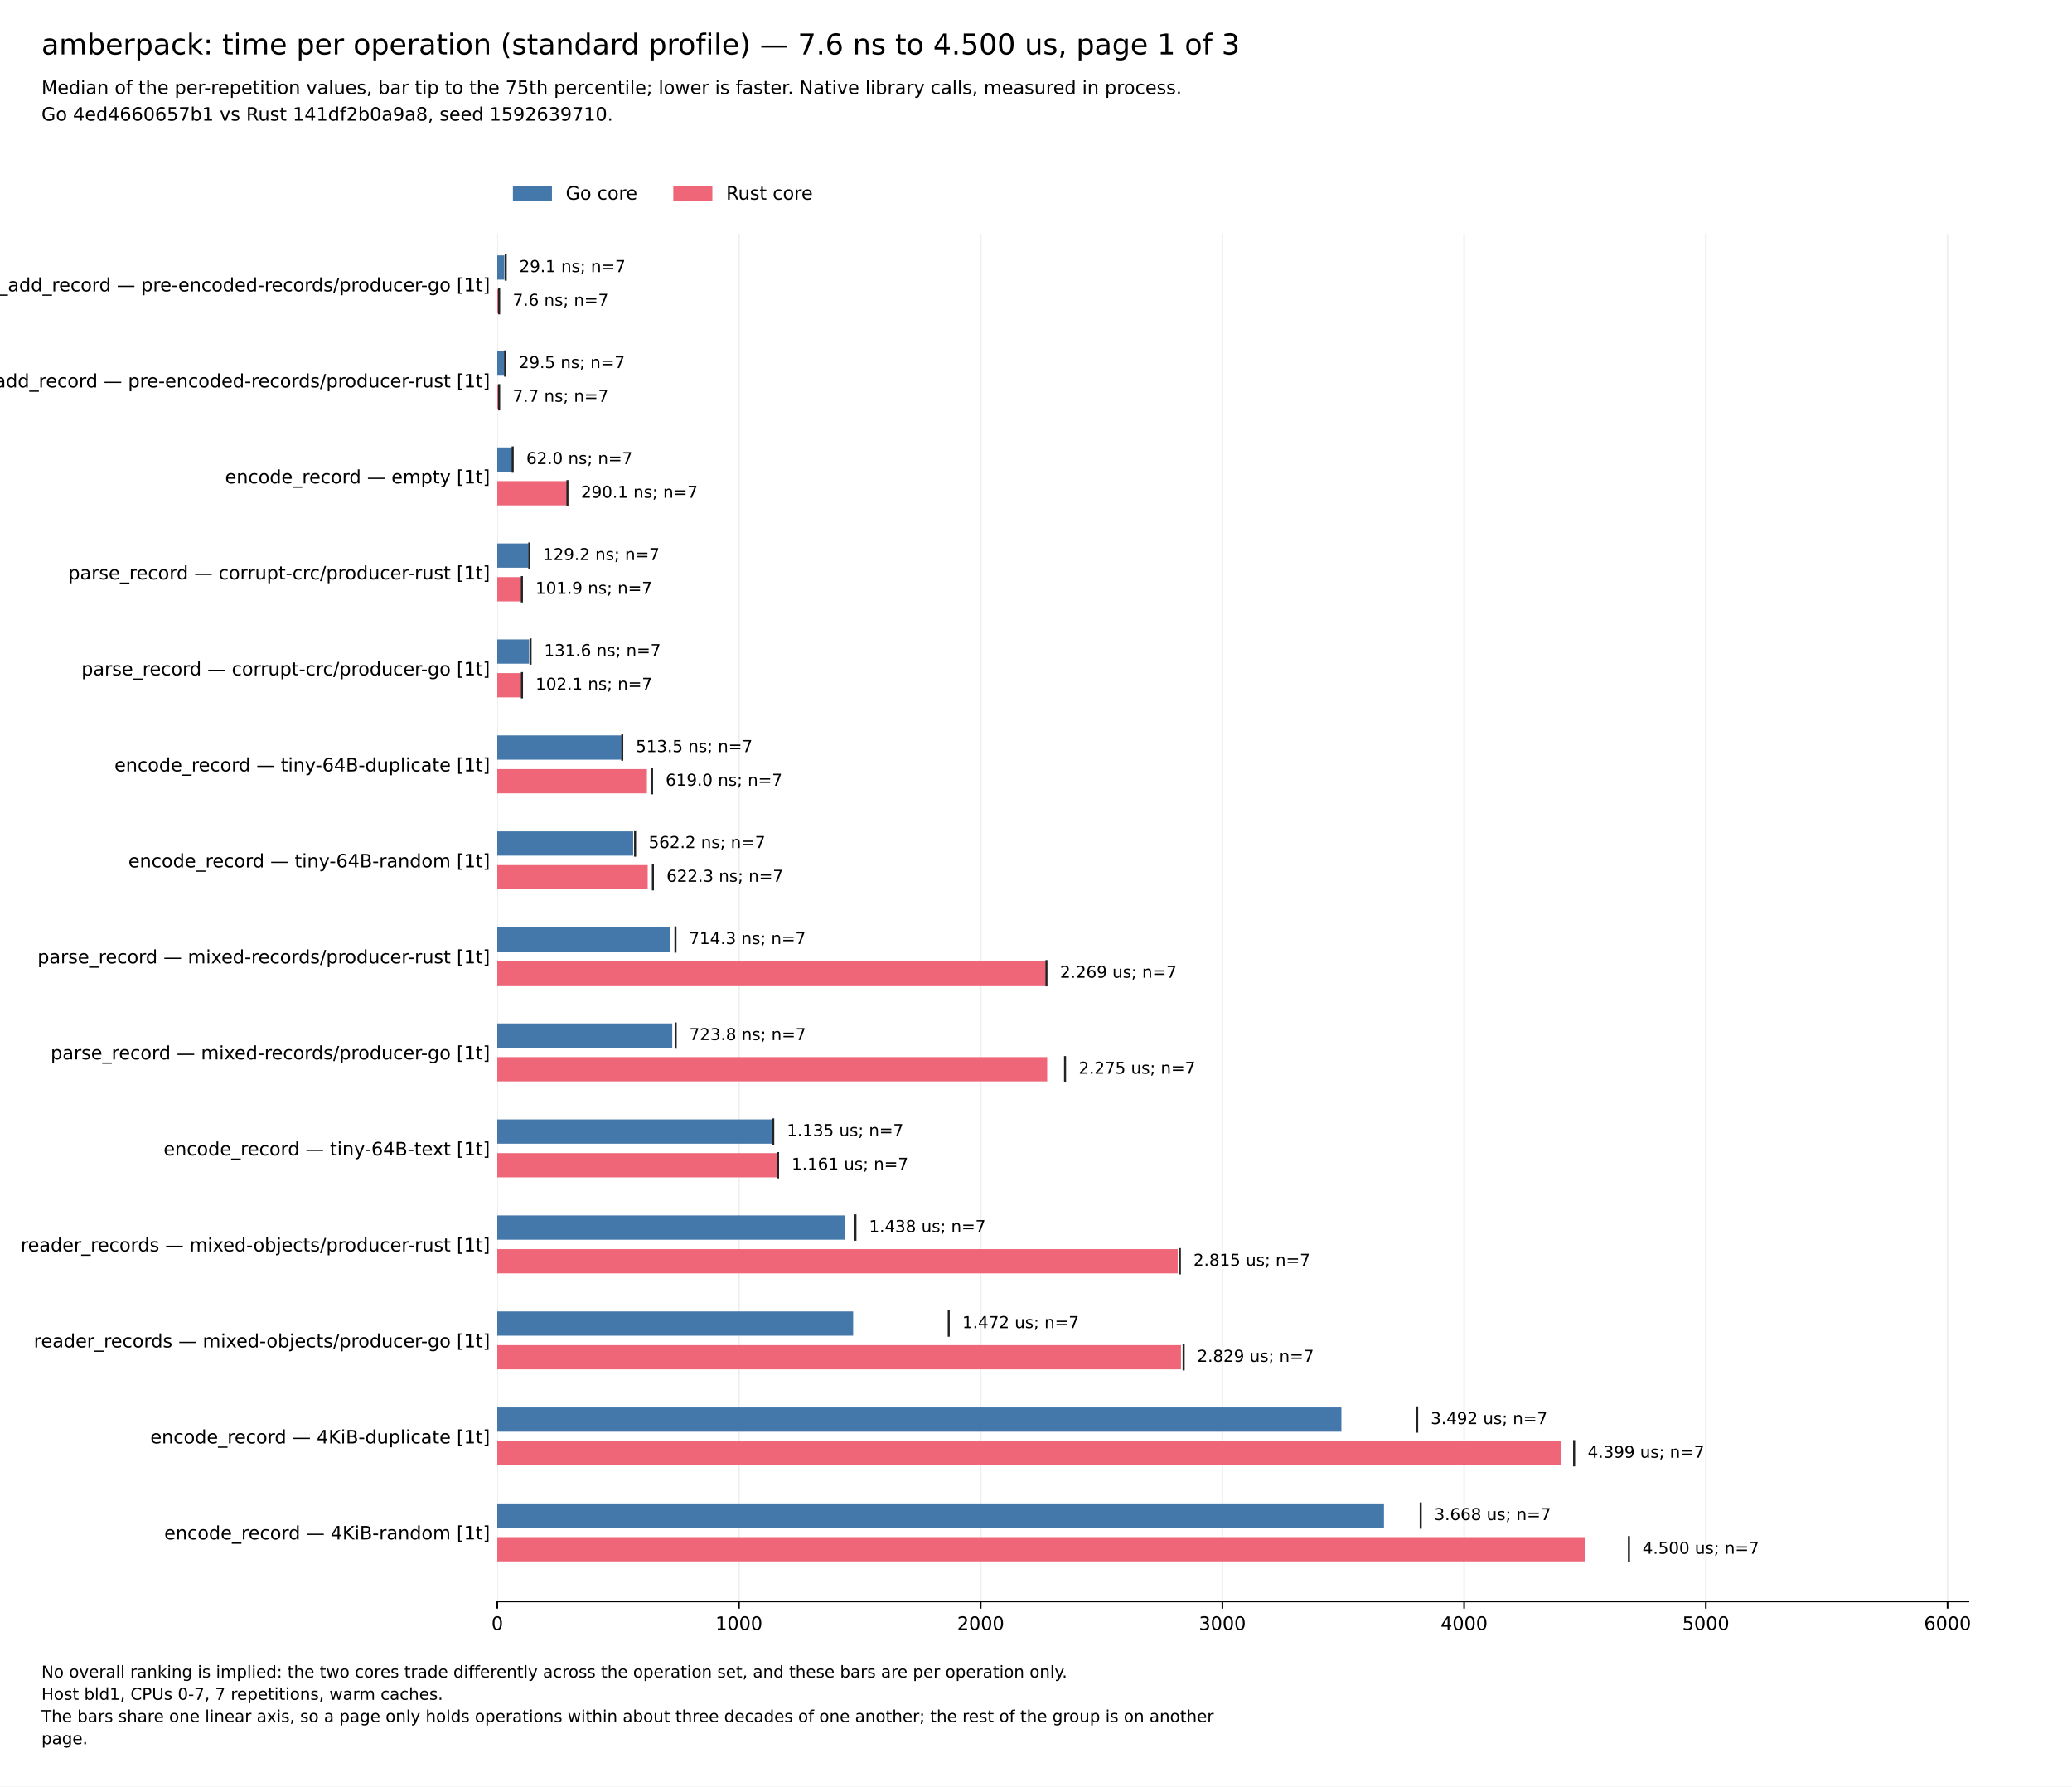
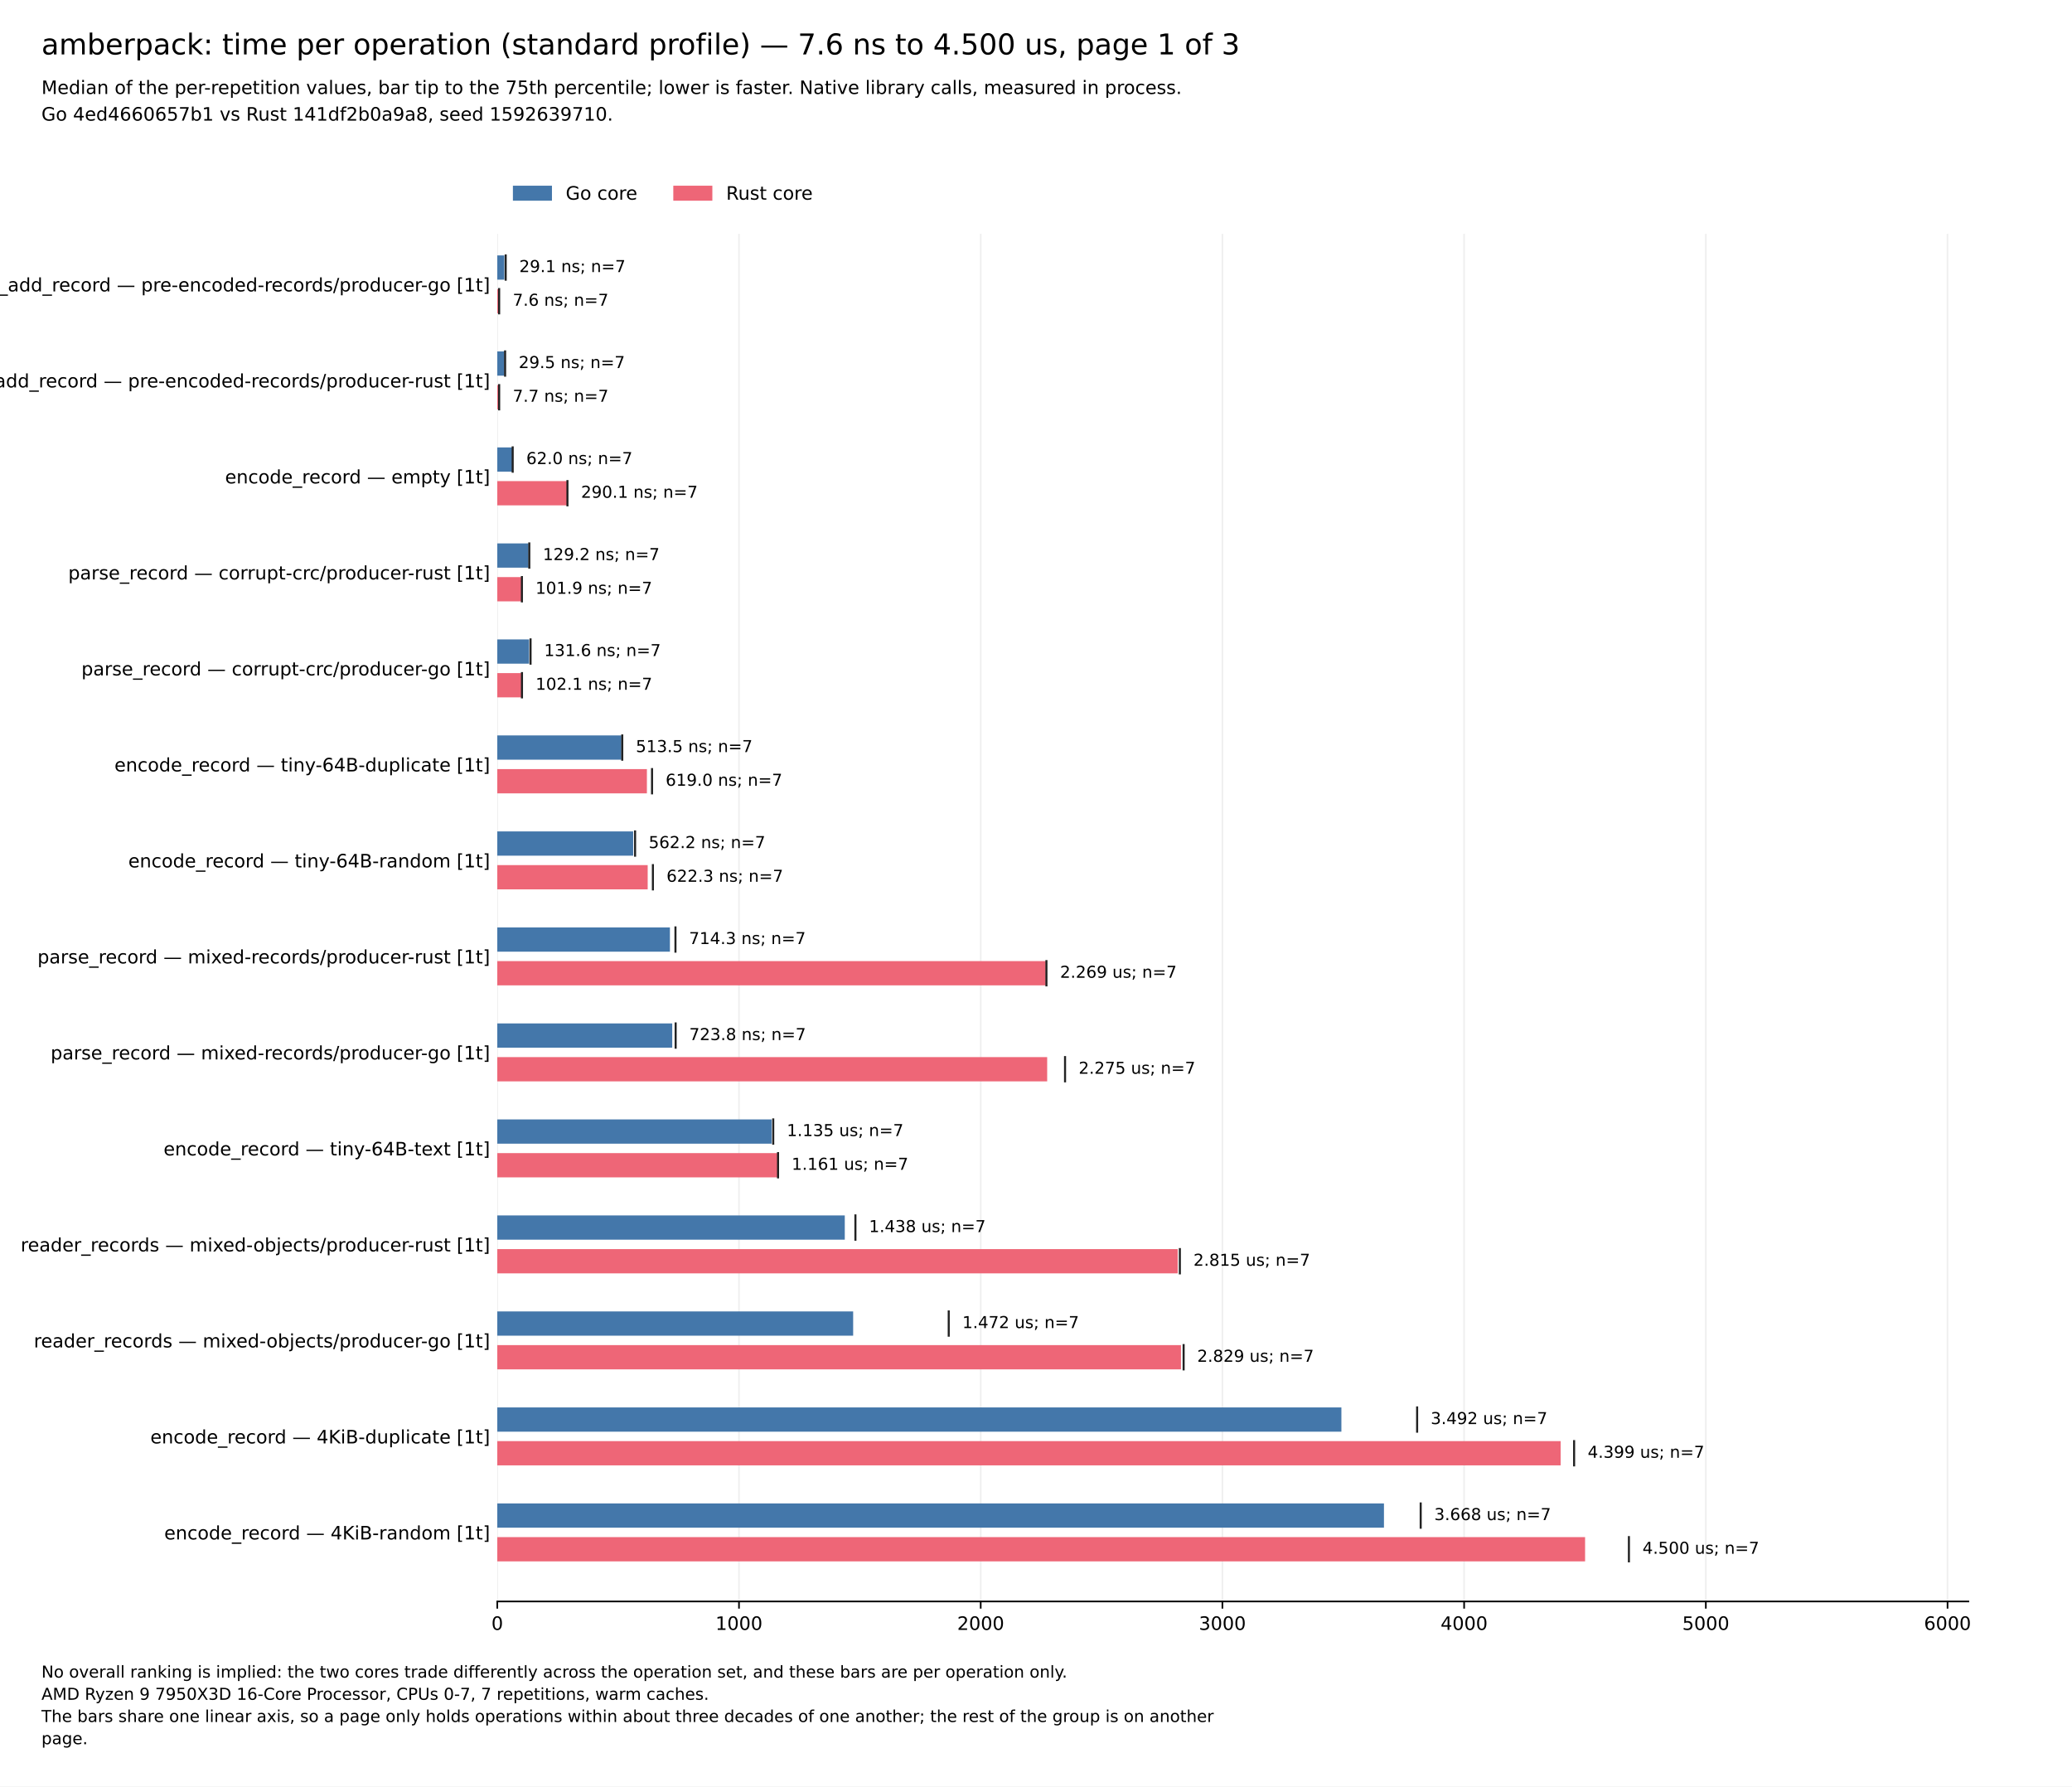
<svg xmlns="http://www.w3.org/2000/svg" xmlns:xlink="http://www.w3.org/1999/xlink" width="1008pt" height="869.04pt" viewBox="0 0 1008 869.04" version="1.1">
  <defs>
    <style type="text/css">*{stroke-linejoin: round; stroke-linecap: butt}</style>
  </defs>
  <g id="figure_1">
    <g id="patch_1">
      <path d="M 0 869.04  L 1008 869.04  L 1008 0  L 0 0  z " style="fill: #ffffff" />
    </g>
    <g id="axes_1">
      <g id="patch_2">
        <path d="M 241.92 779.04  L 957.6 779.04  L 957.6 113.76  L 241.92 113.76  z " style="fill: #ffffff" />
      </g>
      <g id="matplotlib.axis_1">
        <g id="xtick_1">
          <g id="line2d_1">
            <path d="M 241.92 779.04  L 241.92 113.76  " clip-path="url(#pf8106ce8c7)" style="fill: none; stroke: #b0b0b0; stroke-opacity: 0.2; stroke-width: 0.8; stroke-linecap: square" />
          </g>
          <g id="line2d_2">
            <defs>
              <path id="m54265422a9" d="M 0 0  L 0 3.5  " style="stroke: #000000; stroke-width: 0.8" />
            </defs>
            <g>
              <use xlink:href="#m54265422a9" x="241.92" y="779.04" style="stroke: #000000; stroke-width: 0.8" />
            </g>
          </g>
          <g id="text_1">
            <text style="font-size: 9px; font-family: 'DejaVu Sans', 'Bitstream Vera Sans', 'Computer Modern Sans Serif', 'Lucida Grande', 'Verdana', 'Geneva', 'Lucid', 'Arial', 'Helvetica', 'Avant Garde', sans-serif; text-anchor: middle" x="241.92" y="792.879" transform="rotate(-0 241.92 792.8786)">0</text>
          </g>
        </g>
        <g id="xtick_2">
          <g id="line2d_3">
            <path d="M 359.509 779.04  L 359.509 113.76  " clip-path="url(#pf8106ce8c7)" style="fill: none; stroke: #b0b0b0; stroke-opacity: 0.2; stroke-width: 0.8; stroke-linecap: square" />
          </g>
          <g id="line2d_4">
            <g>
              <use xlink:href="#m54265422a9" x="359.509" y="779.04" style="stroke: #000000; stroke-width: 0.8" />
            </g>
          </g>
          <g id="text_2">
            <text style="font-size: 9px; font-family: 'DejaVu Sans', 'Bitstream Vera Sans', 'Computer Modern Sans Serif', 'Lucida Grande', 'Verdana', 'Geneva', 'Lucid', 'Arial', 'Helvetica', 'Avant Garde', sans-serif; text-anchor: middle" x="359.509" y="792.879" transform="rotate(-0 359.509 792.8786)">1000</text>
          </g>
        </g>
        <g id="xtick_3">
          <g id="line2d_5">
            <path d="M 477.098 779.04  L 477.098 113.76  " clip-path="url(#pf8106ce8c7)" style="fill: none; stroke: #b0b0b0; stroke-opacity: 0.2; stroke-width: 0.8; stroke-linecap: square" />
          </g>
          <g id="line2d_6">
            <g>
              <use xlink:href="#m54265422a9" x="477.098" y="779.04" style="stroke: #000000; stroke-width: 0.8" />
            </g>
          </g>
          <g id="text_3">
            <text style="font-size: 9px; font-family: 'DejaVu Sans', 'Bitstream Vera Sans', 'Computer Modern Sans Serif', 'Lucida Grande', 'Verdana', 'Geneva', 'Lucid', 'Arial', 'Helvetica', 'Avant Garde', sans-serif; text-anchor: middle" x="477.098" y="792.879" transform="rotate(-0 477.0981 792.8786)">2000</text>
          </g>
        </g>
        <g id="xtick_4">
          <g id="line2d_7">
            <path d="M 594.687 779.04  L 594.687 113.76  " clip-path="url(#pf8106ce8c7)" style="fill: none; stroke: #b0b0b0; stroke-opacity: 0.2; stroke-width: 0.8; stroke-linecap: square" />
          </g>
          <g id="line2d_8">
            <g>
              <use xlink:href="#m54265422a9" x="594.687" y="779.04" style="stroke: #000000; stroke-width: 0.8" />
            </g>
          </g>
          <g id="text_4">
            <text style="font-size: 9px; font-family: 'DejaVu Sans', 'Bitstream Vera Sans', 'Computer Modern Sans Serif', 'Lucida Grande', 'Verdana', 'Geneva', 'Lucid', 'Arial', 'Helvetica', 'Avant Garde', sans-serif; text-anchor: middle" x="594.687" y="792.879" transform="rotate(-0 594.6871 792.8786)">3000</text>
          </g>
        </g>
        <g id="xtick_5">
          <g id="line2d_9">
            <path d="M 712.276 779.04  L 712.276 113.76  " clip-path="url(#pf8106ce8c7)" style="fill: none; stroke: #b0b0b0; stroke-opacity: 0.2; stroke-width: 0.8; stroke-linecap: square" />
          </g>
          <g id="line2d_10">
            <g>
              <use xlink:href="#m54265422a9" x="712.276" y="779.04" style="stroke: #000000; stroke-width: 0.8" />
            </g>
          </g>
          <g id="text_5">
            <text style="font-size: 9px; font-family: 'DejaVu Sans', 'Bitstream Vera Sans', 'Computer Modern Sans Serif', 'Lucida Grande', 'Verdana', 'Geneva', 'Lucid', 'Arial', 'Helvetica', 'Avant Garde', sans-serif; text-anchor: middle" x="712.276" y="792.879" transform="rotate(-0 712.2761 792.8786)">4000</text>
          </g>
        </g>
        <g id="xtick_6">
          <g id="line2d_11">
            <path d="M 829.865 779.04  L 829.865 113.76  " clip-path="url(#pf8106ce8c7)" style="fill: none; stroke: #b0b0b0; stroke-opacity: 0.2; stroke-width: 0.8; stroke-linecap: square" />
          </g>
          <g id="line2d_12">
            <g>
              <use xlink:href="#m54265422a9" x="829.865" y="779.04" style="stroke: #000000; stroke-width: 0.8" />
            </g>
          </g>
          <g id="text_6">
            <text style="font-size: 9px; font-family: 'DejaVu Sans', 'Bitstream Vera Sans', 'Computer Modern Sans Serif', 'Lucida Grande', 'Verdana', 'Geneva', 'Lucid', 'Arial', 'Helvetica', 'Avant Garde', sans-serif; text-anchor: middle" x="829.865" y="792.879" transform="rotate(-0 829.8652 792.8786)">5000</text>
          </g>
        </g>
        <g id="xtick_7">
          <g id="line2d_13">
            <path d="M 947.454 779.04  L 947.454 113.76  " clip-path="url(#pf8106ce8c7)" style="fill: none; stroke: #b0b0b0; stroke-opacity: 0.2; stroke-width: 0.8; stroke-linecap: square" />
          </g>
          <g id="line2d_14">
            <g>
              <use xlink:href="#m54265422a9" x="947.454" y="779.04" style="stroke: #000000; stroke-width: 0.8" />
            </g>
          </g>
          <g id="text_7">
            <text style="font-size: 9px; font-family: 'DejaVu Sans', 'Bitstream Vera Sans', 'Computer Modern Sans Serif', 'Lucida Grande', 'Verdana', 'Geneva', 'Lucid', 'Arial', 'Helvetica', 'Avant Garde', sans-serif; text-anchor: middle" x="947.454" y="792.879" transform="rotate(-0 947.4542 792.8786)">6000</text>
          </g>
        </g>
      </g>
      <g id="matplotlib.axis_2">
        <g id="ytick_1">
          <g id="line2d_15" />
          <g id="text_8">
            <text style="font-size: 9px; font-family: 'DejaVu Sans', 'Bitstream Vera Sans', 'Computer Modern Sans Serif', 'Lucida Grande', 'Verdana', 'Geneva', 'Lucid', 'Arial', 'Helvetica', 'Avant Garde', sans-serif; text-anchor: end" x="238.42" y="141.759" transform="rotate(-0 238.42 141.7586)">writer_add_record — pre-encoded-records/producer-go [1t]</text>
          </g>
        </g>
        <g id="ytick_2">
          <g id="line2d_16" />
          <g id="text_9">
            <text style="font-size: 9px; font-family: 'DejaVu Sans', 'Bitstream Vera Sans', 'Computer Modern Sans Serif', 'Lucida Grande', 'Verdana', 'Geneva', 'Lucid', 'Arial', 'Helvetica', 'Avant Garde', sans-serif; text-anchor: end" x="238.42" y="188.459" transform="rotate(-0 238.42 188.4593)">writer_add_record — pre-encoded-records/producer-rust [1t]</text>
          </g>
        </g>
        <g id="ytick_3">
          <g id="line2d_17" />
          <g id="text_10">
            <text style="font-size: 9px; font-family: 'DejaVu Sans', 'Bitstream Vera Sans', 'Computer Modern Sans Serif', 'Lucida Grande', 'Verdana', 'Geneva', 'Lucid', 'Arial', 'Helvetica', 'Avant Garde', sans-serif; text-anchor: end" x="238.42" y="235.16" transform="rotate(-0 238.42 235.16)">encode_record — empty [1t]</text>
          </g>
        </g>
        <g id="ytick_4">
          <g id="line2d_18" />
          <g id="text_11">
            <text style="font-size: 9px; font-family: 'DejaVu Sans', 'Bitstream Vera Sans', 'Computer Modern Sans Serif', 'Lucida Grande', 'Verdana', 'Geneva', 'Lucid', 'Arial', 'Helvetica', 'Avant Garde', sans-serif; text-anchor: end" x="238.42" y="281.861" transform="rotate(-0 238.42 281.8607)">parse_record — corrupt-crc/producer-rust [1t]</text>
          </g>
        </g>
        <g id="ytick_5">
          <g id="line2d_19" />
          <g id="text_12">
            <text style="font-size: 9px; font-family: 'DejaVu Sans', 'Bitstream Vera Sans', 'Computer Modern Sans Serif', 'Lucida Grande', 'Verdana', 'Geneva', 'Lucid', 'Arial', 'Helvetica', 'Avant Garde', sans-serif; text-anchor: end" x="238.42" y="328.561" transform="rotate(-0 238.42 328.5614)">parse_record — corrupt-crc/producer-go [1t]</text>
          </g>
        </g>
        <g id="ytick_6">
          <g id="line2d_20" />
          <g id="text_13">
            <text style="font-size: 9px; font-family: 'DejaVu Sans', 'Bitstream Vera Sans', 'Computer Modern Sans Serif', 'Lucida Grande', 'Verdana', 'Geneva', 'Lucid', 'Arial', 'Helvetica', 'Avant Garde', sans-serif; text-anchor: end" x="238.42" y="375.262" transform="rotate(-0 238.42 375.2621)">encode_record — tiny-64B-duplicate [1t]</text>
          </g>
        </g>
        <g id="ytick_7">
          <g id="line2d_21" />
          <g id="text_14">
            <text style="font-size: 9px; font-family: 'DejaVu Sans', 'Bitstream Vera Sans', 'Computer Modern Sans Serif', 'Lucida Grande', 'Verdana', 'Geneva', 'Lucid', 'Arial', 'Helvetica', 'Avant Garde', sans-serif; text-anchor: end" x="238.42" y="421.963" transform="rotate(-0 238.42 421.9627)">encode_record — tiny-64B-random [1t]</text>
          </g>
        </g>
        <g id="ytick_8">
          <g id="line2d_22" />
          <g id="text_15">
            <text style="font-size: 9px; font-family: 'DejaVu Sans', 'Bitstream Vera Sans', 'Computer Modern Sans Serif', 'Lucida Grande', 'Verdana', 'Geneva', 'Lucid', 'Arial', 'Helvetica', 'Avant Garde', sans-serif; text-anchor: end" x="238.42" y="468.663" transform="rotate(-0 238.42 468.6634)">parse_record — mixed-records/producer-rust [1t]</text>
          </g>
        </g>
        <g id="ytick_9">
          <g id="line2d_23" />
          <g id="text_16">
            <text style="font-size: 9px; font-family: 'DejaVu Sans', 'Bitstream Vera Sans', 'Computer Modern Sans Serif', 'Lucida Grande', 'Verdana', 'Geneva', 'Lucid', 'Arial', 'Helvetica', 'Avant Garde', sans-serif; text-anchor: end" x="238.42" y="515.364" transform="rotate(-0 238.42 515.3641)">parse_record — mixed-records/producer-go [1t]</text>
          </g>
        </g>
        <g id="ytick_10">
          <g id="line2d_24" />
          <g id="text_17">
            <text style="font-size: 9px; font-family: 'DejaVu Sans', 'Bitstream Vera Sans', 'Computer Modern Sans Serif', 'Lucida Grande', 'Verdana', 'Geneva', 'Lucid', 'Arial', 'Helvetica', 'Avant Garde', sans-serif; text-anchor: end" x="238.42" y="562.065" transform="rotate(-0 238.42 562.0648)">encode_record — tiny-64B-text [1t]</text>
          </g>
        </g>
        <g id="ytick_11">
          <g id="line2d_25" />
          <g id="text_18">
            <text style="font-size: 9px; font-family: 'DejaVu Sans', 'Bitstream Vera Sans', 'Computer Modern Sans Serif', 'Lucida Grande', 'Verdana', 'Geneva', 'Lucid', 'Arial', 'Helvetica', 'Avant Garde', sans-serif; text-anchor: end" x="238.42" y="608.766" transform="rotate(-0 238.42 608.7655)">reader_records — mixed-objects/producer-rust [1t]</text>
          </g>
        </g>
        <g id="ytick_12">
          <g id="line2d_26" />
          <g id="text_19">
            <text style="font-size: 9px; font-family: 'DejaVu Sans', 'Bitstream Vera Sans', 'Computer Modern Sans Serif', 'Lucida Grande', 'Verdana', 'Geneva', 'Lucid', 'Arial', 'Helvetica', 'Avant Garde', sans-serif; text-anchor: end" x="238.42" y="655.466" transform="rotate(-0 238.42 655.4662)">reader_records — mixed-objects/producer-go [1t]</text>
          </g>
        </g>
        <g id="ytick_13">
          <g id="line2d_27" />
          <g id="text_20">
            <text style="font-size: 9px; font-family: 'DejaVu Sans', 'Bitstream Vera Sans', 'Computer Modern Sans Serif', 'Lucida Grande', 'Verdana', 'Geneva', 'Lucid', 'Arial', 'Helvetica', 'Avant Garde', sans-serif; text-anchor: end" x="238.42" y="702.167" transform="rotate(-0 238.42 702.1669)">encode_record — 4KiB-duplicate [1t]</text>
          </g>
        </g>
        <g id="ytick_14">
          <g id="line2d_28" />
          <g id="text_21">
            <text style="font-size: 9px; font-family: 'DejaVu Sans', 'Bitstream Vera Sans', 'Computer Modern Sans Serif', 'Lucida Grande', 'Verdana', 'Geneva', 'Lucid', 'Arial', 'Helvetica', 'Avant Garde', sans-serif; text-anchor: end" x="238.42" y="748.868" transform="rotate(-0 238.42 748.8676)">encode_record — 4KiB-random [1t]</text>
          </g>
        </g>
      </g>
      <g id="patch_3">
        <path d="M 241.92 124.247  L 245.341 124.247  L 245.341 136.045  L 241.92 136.045  z " clip-path="url(#pf8106ce8c7)" style="fill: #4477aa" />
      </g>
      <g id="patch_4">
        <path d="M 241.92 140.633  L 242.813 140.633  L 242.813 152.431  L 241.92 152.431  z " clip-path="url(#pf8106ce8c7)" style="fill: #ee6677" />
      </g>
      <g id="patch_5">
        <path d="M 241.92 170.948  L 245.384 170.948  L 245.384 182.746  L 241.92 182.746  z " clip-path="url(#pf8106ce8c7)" style="fill: #4477aa" />
      </g>
      <g id="patch_6">
        <path d="M 241.92 187.334  L 242.827 187.334  L 242.827 199.132  L 241.92 199.132  z " clip-path="url(#pf8106ce8c7)" style="fill: #ee6677" />
      </g>
      <g id="patch_7">
        <path d="M 241.92 217.649  L 249.21 217.649  L 249.21 229.447  L 241.92 229.447  z " clip-path="url(#pf8106ce8c7)" style="fill: #4477aa" />
      </g>
      <g id="patch_8">
        <path d="M 241.92 234.035  L 276.036 234.035  L 276.036 245.833  L 241.92 245.833  z " clip-path="url(#pf8106ce8c7)" style="fill: #ee6677" />
      </g>
      <g id="patch_9">
        <path d="M 241.92 264.349  L 257.116 264.349  L 257.116 276.147  L 241.92 276.147  z " clip-path="url(#pf8106ce8c7)" style="fill: #4477aa" />
      </g>
      <g id="patch_10">
        <path d="M 241.92 280.735  L 253.899 280.735  L 253.899 292.534  L 241.92 292.534  z " clip-path="url(#pf8106ce8c7)" style="fill: #ee6677" />
      </g>
      <g id="patch_11">
        <path d="M 241.92 311.05  L 257.392 311.05  L 257.392 322.848  L 241.92 322.848  z " clip-path="url(#pf8106ce8c7)" style="fill: #4477aa" />
      </g>
      <g id="patch_12">
        <path d="M 241.92 327.436  L 253.922 327.436  L 253.922 339.234  L 241.92 339.234  z " clip-path="url(#pf8106ce8c7)" style="fill: #ee6677" />
      </g>
      <g id="patch_13">
        <path d="M 241.92 357.751  L 302.297 357.751  L 302.297 369.549  L 241.92 369.549  z " clip-path="url(#pf8106ce8c7)" style="fill: #4477aa" />
      </g>
      <g id="patch_14">
        <path d="M 241.92 374.137  L 314.709 374.137  L 314.709 385.935  L 241.92 385.935  z " clip-path="url(#pf8106ce8c7)" style="fill: #ee6677" />
      </g>
      <g id="patch_15">
        <path d="M 241.92 404.451  L 308.024 404.451  L 308.024 416.249  L 241.92 416.249  z " clip-path="url(#pf8106ce8c7)" style="fill: #4477aa" />
      </g>
      <g id="patch_16">
        <path d="M 241.92 420.838  L 315.092 420.838  L 315.092 432.636  L 241.92 432.636  z " clip-path="url(#pf8106ce8c7)" style="fill: #ee6677" />
      </g>
      <g id="patch_17">
        <path d="M 241.92 451.152  L 325.91 451.152  L 325.91 462.95  L 241.92 462.95  z " clip-path="url(#pf8106ce8c7)" style="fill: #4477aa" />
      </g>
      <g id="patch_18">
        <path d="M 241.92 467.538  L 508.762 467.538  L 508.762 479.336  L 241.92 479.336  z " clip-path="url(#pf8106ce8c7)" style="fill: #ee6677" />
      </g>
      <g id="patch_19">
        <path d="M 241.92 497.853  L 327.036 497.853  L 327.036 509.651  L 241.92 509.651  z " clip-path="url(#pf8106ce8c7)" style="fill: #4477aa" />
      </g>
      <g id="patch_20">
        <path d="M 241.92 514.239  L 509.436 514.239  L 509.436 526.037  L 241.92 526.037  z " clip-path="url(#pf8106ce8c7)" style="fill: #ee6677" />
      </g>
      <g id="patch_21">
        <path d="M 241.92 544.553  L 375.39 544.553  L 375.39 556.351  L 241.92 556.351  z " clip-path="url(#pf8106ce8c7)" style="fill: #4477aa" />
      </g>
      <g id="patch_22">
        <path d="M 241.92 560.94  L 378.429 560.94  L 378.429 572.738  L 241.92 572.738  z " clip-path="url(#pf8106ce8c7)" style="fill: #ee6677" />
      </g>
      <g id="patch_23">
        <path d="M 241.92 591.254  L 410.974 591.254  L 410.974 603.052  L 241.92 603.052  z " clip-path="url(#pf8106ce8c7)" style="fill: #4477aa" />
      </g>
      <g id="patch_24">
        <path d="M 241.92 607.64  L 572.938 607.64  L 572.938 619.438  L 241.92 619.438  z " clip-path="url(#pf8106ce8c7)" style="fill: #ee6677" />
      </g>
      <g id="patch_25">
        <path d="M 241.92 637.955  L 415.05 637.955  L 415.05 649.753  L 241.92 649.753  z " clip-path="url(#pf8106ce8c7)" style="fill: #4477aa" />
      </g>
      <g id="patch_26">
        <path d="M 241.92 654.341  L 574.526 654.341  L 574.526 666.139  L 241.92 666.139  z " clip-path="url(#pf8106ce8c7)" style="fill: #ee6677" />
      </g>
      <g id="patch_27">
        <path d="M 241.92 684.655  L 652.569 684.655  L 652.569 696.454  L 241.92 696.454  z " clip-path="url(#pf8106ce8c7)" style="fill: #4477aa" />
      </g>
      <g id="patch_28">
        <path d="M 241.92 701.042  L 759.233 701.042  L 759.233 712.84  L 241.92 712.84  z " clip-path="url(#pf8106ce8c7)" style="fill: #ee6677" />
      </g>
      <g id="patch_29">
        <path d="M 241.92 731.356  L 673.276 731.356  L 673.276 743.154  L 241.92 743.154  z " clip-path="url(#pf8106ce8c7)" style="fill: #4477aa" />
      </g>
      <g id="patch_30">
        <path d="M 241.92 747.742  L 771.122 747.742  L 771.122 759.54  L 241.92 759.54  z " clip-path="url(#pf8106ce8c7)" style="fill: #ee6677" />
      </g>
      <g id="line2d_29">
        <path d="M 246.016 124.247  L 246.016 136.045  " clip-path="url(#pf8106ce8c7)" style="fill: none; stroke: #222222; stroke-linecap: square" />
      </g>
      <g id="line2d_30">
        <path d="M 242.827 140.633  L 242.827 152.431  " clip-path="url(#pf8106ce8c7)" style="fill: none; stroke: #222222; stroke-linecap: square" />
      </g>
      <g id="line2d_31">
        <path d="M 245.727 170.948  L 245.727 182.746  " clip-path="url(#pf8106ce8c7)" style="fill: none; stroke: #222222; stroke-linecap: square" />
      </g>
      <g id="line2d_32">
        <path d="M 242.833 187.334  L 242.833 199.132  " clip-path="url(#pf8106ce8c7)" style="fill: none; stroke: #222222; stroke-linecap: square" />
      </g>
      <g id="line2d_33">
        <path d="M 249.417 217.649  L 249.417 229.447  " clip-path="url(#pf8106ce8c7)" style="fill: none; stroke: #222222; stroke-linecap: square" />
      </g>
      <g id="line2d_34">
        <path d="M 276.056 234.035  L 276.056 245.833  " clip-path="url(#pf8106ce8c7)" style="fill: none; stroke: #222222; stroke-linecap: square" />
      </g>
      <g id="line2d_35">
        <path d="M 257.496 264.349  L 257.496 276.147  " clip-path="url(#pf8106ce8c7)" style="fill: none; stroke: #222222; stroke-linecap: square" />
      </g>
      <g id="line2d_36">
        <path d="M 253.902 280.735  L 253.902 292.534  " clip-path="url(#pf8106ce8c7)" style="fill: none; stroke: #222222; stroke-linecap: square" />
      </g>
      <g id="line2d_37">
        <path d="M 258.106 311.05  L 258.106 322.848  " clip-path="url(#pf8106ce8c7)" style="fill: none; stroke: #222222; stroke-linecap: square" />
      </g>
      <g id="line2d_38">
        <path d="M 253.936 327.436  L 253.936 339.234  " clip-path="url(#pf8106ce8c7)" style="fill: none; stroke: #222222; stroke-linecap: square" />
      </g>
      <g id="line2d_39">
        <path d="M 302.717 357.751  L 302.717 369.549  " clip-path="url(#pf8106ce8c7)" style="fill: none; stroke: #222222; stroke-linecap: square" />
      </g>
      <g id="line2d_40">
        <path d="M 317.208 374.137  L 317.208 385.935  " clip-path="url(#pf8106ce8c7)" style="fill: none; stroke: #222222; stroke-linecap: square" />
      </g>
      <g id="line2d_41">
        <path d="M 308.958 404.451  L 308.958 416.249  " clip-path="url(#pf8106ce8c7)" style="fill: none; stroke: #222222; stroke-linecap: square" />
      </g>
      <g id="line2d_42">
        <path d="M 317.628 420.838  L 317.628 432.636  " clip-path="url(#pf8106ce8c7)" style="fill: none; stroke: #222222; stroke-linecap: square" />
      </g>
      <g id="line2d_43">
        <path d="M 328.604 451.152  L 328.604 462.95  " clip-path="url(#pf8106ce8c7)" style="fill: none; stroke: #222222; stroke-linecap: square" />
      </g>
      <g id="line2d_44">
        <path d="M 509.077 467.538  L 509.077 479.336  " clip-path="url(#pf8106ce8c7)" style="fill: none; stroke: #222222; stroke-linecap: square" />
      </g>
      <g id="line2d_45">
        <path d="M 328.697 497.853  L 328.697 509.651  " clip-path="url(#pf8106ce8c7)" style="fill: none; stroke: #222222; stroke-linecap: square" />
      </g>
      <g id="line2d_46">
        <path d="M 518.132 514.239  L 518.132 526.037  " clip-path="url(#pf8106ce8c7)" style="fill: none; stroke: #222222; stroke-linecap: square" />
      </g>
      <g id="line2d_47">
        <path d="M 376.165 544.553  L 376.165 556.351  " clip-path="url(#pf8106ce8c7)" style="fill: none; stroke: #222222; stroke-linecap: square" />
      </g>
      <g id="line2d_48">
        <path d="M 378.509 560.94  L 378.509 572.738  " clip-path="url(#pf8106ce8c7)" style="fill: none; stroke: #222222; stroke-linecap: square" />
      </g>
      <g id="line2d_49">
        <path d="M 416.152 591.254  L 416.152 603.052  " clip-path="url(#pf8106ce8c7)" style="fill: none; stroke: #222222; stroke-linecap: square" />
      </g>
      <g id="line2d_50">
        <path d="M 573.985 607.64  L 573.985 619.438  " clip-path="url(#pf8106ce8c7)" style="fill: none; stroke: #222222; stroke-linecap: square" />
      </g>
      <g id="line2d_51">
        <path d="M 461.544 637.955  L 461.544 649.753  " clip-path="url(#pf8106ce8c7)" style="fill: none; stroke: #222222; stroke-linecap: square" />
      </g>
      <g id="line2d_52">
        <path d="M 575.818 654.341  L 575.818 666.139  " clip-path="url(#pf8106ce8c7)" style="fill: none; stroke: #222222; stroke-linecap: square" />
      </g>
      <g id="line2d_53">
        <path d="M 689.414 684.655  L 689.414 696.454  " clip-path="url(#pf8106ce8c7)" style="fill: none; stroke: #222222; stroke-linecap: square" />
      </g>
      <g id="line2d_54">
        <path d="M 765.783 701.042  L 765.783 712.84  " clip-path="url(#pf8106ce8c7)" style="fill: none; stroke: #222222; stroke-linecap: square" />
      </g>
      <g id="line2d_55">
        <path d="M 691.149 731.356  L 691.149 743.154  " clip-path="url(#pf8106ce8c7)" style="fill: none; stroke: #222222; stroke-linecap: square" />
      </g>
      <g id="line2d_56">
        <path d="M 792.443 747.742  L 792.443 759.54  " clip-path="url(#pf8106ce8c7)" style="fill: none; stroke: #222222; stroke-linecap: square" />
      </g>
      <g id="patch_31">
        <path d="M 241.92 779.04  L 957.6 779.04  " style="fill: none; stroke: #000000; stroke-width: 0.8; stroke-linejoin: miter; stroke-linecap: square" />
      </g>
      <g id="text_22">
        <text style="font-size: 8px; font-family: 'DejaVu Sans', 'Bitstream Vera Sans', 'Computer Modern Sans Serif', 'Lucida Grande', 'Verdana', 'Geneva', 'Lucid', 'Arial', 'Helvetica', 'Avant Garde', sans-serif; text-anchor: start" x="252.623" y="132.354" transform="rotate(-0 252.6227 132.3537)">29.1 ns; n=7</text>
      </g>
      <g id="text_23">
        <text style="font-size: 8px; font-family: 'DejaVu Sans', 'Bitstream Vera Sans', 'Computer Modern Sans Serif', 'Lucida Grande', 'Verdana', 'Geneva', 'Lucid', 'Arial', 'Helvetica', 'Avant Garde', sans-serif; text-anchor: start" x="249.433" y="148.74" transform="rotate(-0 249.4335 148.7399)">7.6 ns; n=7</text>
      </g>
      <g id="text_24">
        <text style="font-size: 8px; font-family: 'DejaVu Sans', 'Bitstream Vera Sans', 'Computer Modern Sans Serif', 'Lucida Grande', 'Verdana', 'Geneva', 'Lucid', 'Arial', 'Helvetica', 'Avant Garde', sans-serif; text-anchor: start" x="252.333" y="179.054" transform="rotate(-0 252.3329 179.0544)">29.5 ns; n=7</text>
      </g>
      <g id="text_25">
        <text style="font-size: 8px; font-family: 'DejaVu Sans', 'Bitstream Vera Sans', 'Computer Modern Sans Serif', 'Lucida Grande', 'Verdana', 'Geneva', 'Lucid', 'Arial', 'Helvetica', 'Avant Garde', sans-serif; text-anchor: start" x="249.439" y="195.441" transform="rotate(-0 249.4394 195.4406)">7.7 ns; n=7</text>
      </g>
      <g id="text_26">
        <text style="font-size: 8px; font-family: 'DejaVu Sans', 'Bitstream Vera Sans', 'Computer Modern Sans Serif', 'Lucida Grande', 'Verdana', 'Geneva', 'Lucid', 'Arial', 'Helvetica', 'Avant Garde', sans-serif; text-anchor: start" x="256.023" y="225.755" transform="rotate(-0 256.0234 225.7551)">62.0 ns; n=7</text>
      </g>
      <g id="text_27">
        <text style="font-size: 8px; font-family: 'DejaVu Sans', 'Bitstream Vera Sans', 'Computer Modern Sans Serif', 'Lucida Grande', 'Verdana', 'Geneva', 'Lucid', 'Arial', 'Helvetica', 'Avant Garde', sans-serif; text-anchor: start" x="282.662" y="242.141" transform="rotate(-0 282.6619 242.1413)">290.1 ns; n=7</text>
      </g>
      <g id="text_28">
        <text style="font-size: 8px; font-family: 'DejaVu Sans', 'Bitstream Vera Sans', 'Computer Modern Sans Serif', 'Lucida Grande', 'Verdana', 'Geneva', 'Lucid', 'Arial', 'Helvetica', 'Avant Garde', sans-serif; text-anchor: start" x="264.102" y="272.456" transform="rotate(-0 264.1022 272.4558)">129.2 ns; n=7</text>
      </g>
      <g id="text_29">
        <text style="font-size: 8px; font-family: 'DejaVu Sans', 'Bitstream Vera Sans', 'Computer Modern Sans Serif', 'Lucida Grande', 'Verdana', 'Geneva', 'Lucid', 'Arial', 'Helvetica', 'Avant Garde', sans-serif; text-anchor: start" x="260.508" y="288.842" transform="rotate(-0 260.508 288.842)">101.9 ns; n=7</text>
      </g>
      <g id="text_30">
        <text style="font-size: 8px; font-family: 'DejaVu Sans', 'Bitstream Vera Sans', 'Computer Modern Sans Serif', 'Lucida Grande', 'Verdana', 'Geneva', 'Lucid', 'Arial', 'Helvetica', 'Avant Garde', sans-serif; text-anchor: start" x="264.712" y="319.156" transform="rotate(-0 264.712 319.1565)">131.6 ns; n=7</text>
      </g>
      <g id="text_31">
        <text style="font-size: 8px; font-family: 'DejaVu Sans', 'Bitstream Vera Sans', 'Computer Modern Sans Serif', 'Lucida Grande', 'Verdana', 'Geneva', 'Lucid', 'Arial', 'Helvetica', 'Avant Garde', sans-serif; text-anchor: start" x="260.542" y="335.543" transform="rotate(-0 260.5424 335.5427)">102.1 ns; n=7</text>
      </g>
      <g id="text_32">
        <text style="font-size: 8px; font-family: 'DejaVu Sans', 'Bitstream Vera Sans', 'Computer Modern Sans Serif', 'Lucida Grande', 'Verdana', 'Geneva', 'Lucid', 'Arial', 'Helvetica', 'Avant Garde', sans-serif; text-anchor: start" x="309.323" y="365.857" transform="rotate(-0 309.3233 365.8572)">513.5 ns; n=7</text>
      </g>
      <g id="text_33">
        <text style="font-size: 8px; font-family: 'DejaVu Sans', 'Bitstream Vera Sans', 'Computer Modern Sans Serif', 'Lucida Grande', 'Verdana', 'Geneva', 'Lucid', 'Arial', 'Helvetica', 'Avant Garde', sans-serif; text-anchor: start" x="323.815" y="382.243" transform="rotate(-0 323.8148 382.2434)">619.0 ns; n=7</text>
      </g>
      <g id="text_34">
        <text style="font-size: 8px; font-family: 'DejaVu Sans', 'Bitstream Vera Sans', 'Computer Modern Sans Serif', 'Lucida Grande', 'Verdana', 'Geneva', 'Lucid', 'Arial', 'Helvetica', 'Avant Garde', sans-serif; text-anchor: start" x="315.565" y="412.558" transform="rotate(-0 315.5645 412.5578)">562.2 ns; n=7</text>
      </g>
      <g id="text_35">
        <text style="font-size: 8px; font-family: 'DejaVu Sans', 'Bitstream Vera Sans', 'Computer Modern Sans Serif', 'Lucida Grande', 'Verdana', 'Geneva', 'Lucid', 'Arial', 'Helvetica', 'Avant Garde', sans-serif; text-anchor: start" x="324.234" y="428.944" transform="rotate(-0 324.2341 428.9441)">622.3 ns; n=7</text>
      </g>
      <g id="text_36">
        <text style="font-size: 8px; font-family: 'DejaVu Sans', 'Bitstream Vera Sans', 'Computer Modern Sans Serif', 'Lucida Grande', 'Verdana', 'Geneva', 'Lucid', 'Arial', 'Helvetica', 'Avant Garde', sans-serif; text-anchor: start" x="335.21" y="459.259" transform="rotate(-0 335.2103 459.2585)">714.3 ns; n=7</text>
      </g>
      <g id="text_37">
        <text style="font-size: 8px; font-family: 'DejaVu Sans', 'Bitstream Vera Sans', 'Computer Modern Sans Serif', 'Lucida Grande', 'Verdana', 'Geneva', 'Lucid', 'Arial', 'Helvetica', 'Avant Garde', sans-serif; text-anchor: start" x="515.684" y="475.645" transform="rotate(-0 515.6837 475.6447)">2.269 us; n=7</text>
      </g>
      <g id="text_38">
        <text style="font-size: 8px; font-family: 'DejaVu Sans', 'Bitstream Vera Sans', 'Computer Modern Sans Serif', 'Lucida Grande', 'Verdana', 'Geneva', 'Lucid', 'Arial', 'Helvetica', 'Avant Garde', sans-serif; text-anchor: start" x="335.303" y="505.959" transform="rotate(-0 335.3035 505.9592)">723.8 ns; n=7</text>
      </g>
      <g id="text_39">
        <text style="font-size: 8px; font-family: 'DejaVu Sans', 'Bitstream Vera Sans', 'Computer Modern Sans Serif', 'Lucida Grande', 'Verdana', 'Geneva', 'Lucid', 'Arial', 'Helvetica', 'Avant Garde', sans-serif; text-anchor: start" x="524.738" y="522.345" transform="rotate(-0 524.7379 522.3454)">2.275 us; n=7</text>
      </g>
      <g id="text_40">
        <text style="font-size: 8px; font-family: 'DejaVu Sans', 'Bitstream Vera Sans', 'Computer Modern Sans Serif', 'Lucida Grande', 'Verdana', 'Geneva', 'Lucid', 'Arial', 'Helvetica', 'Avant Garde', sans-serif; text-anchor: start" x="382.771" y="552.66" transform="rotate(-0 382.7714 552.6599)">1.135 us; n=7</text>
      </g>
      <g id="text_41">
        <text style="font-size: 8px; font-family: 'DejaVu Sans', 'Bitstream Vera Sans', 'Computer Modern Sans Serif', 'Lucida Grande', 'Verdana', 'Geneva', 'Lucid', 'Arial', 'Helvetica', 'Avant Garde', sans-serif; text-anchor: start" x="385.115" y="569.046" transform="rotate(-0 385.1152 569.0461)">1.161 us; n=7</text>
      </g>
      <g id="text_42">
        <text style="font-size: 8px; font-family: 'DejaVu Sans', 'Bitstream Vera Sans', 'Computer Modern Sans Serif', 'Lucida Grande', 'Verdana', 'Geneva', 'Lucid', 'Arial', 'Helvetica', 'Avant Garde', sans-serif; text-anchor: start" x="422.758" y="599.361" transform="rotate(-0 422.7578 599.3606)">1.438 us; n=7</text>
      </g>
      <g id="text_43">
        <text style="font-size: 8px; font-family: 'DejaVu Sans', 'Bitstream Vera Sans', 'Computer Modern Sans Serif', 'Lucida Grande', 'Verdana', 'Geneva', 'Lucid', 'Arial', 'Helvetica', 'Avant Garde', sans-serif; text-anchor: start" x="580.591" y="615.747" transform="rotate(-0 580.5912 615.7468)">2.815 us; n=7</text>
      </g>
      <g id="text_44">
        <text style="font-size: 8px; font-family: 'DejaVu Sans', 'Bitstream Vera Sans', 'Computer Modern Sans Serif', 'Lucida Grande', 'Verdana', 'Geneva', 'Lucid', 'Arial', 'Helvetica', 'Avant Garde', sans-serif; text-anchor: start" x="468.151" y="646.061" transform="rotate(-0 468.1506 646.0613)">1.472 us; n=7</text>
      </g>
      <g id="text_45">
        <text style="font-size: 8px; font-family: 'DejaVu Sans', 'Bitstream Vera Sans', 'Computer Modern Sans Serif', 'Lucida Grande', 'Verdana', 'Geneva', 'Lucid', 'Arial', 'Helvetica', 'Avant Garde', sans-serif; text-anchor: start" x="582.424" y="662.447" transform="rotate(-0 582.4243 662.4475)">2.829 us; n=7</text>
      </g>
      <g id="text_46">
        <text style="font-size: 8px; font-family: 'DejaVu Sans', 'Bitstream Vera Sans', 'Computer Modern Sans Serif', 'Lucida Grande', 'Verdana', 'Geneva', 'Lucid', 'Arial', 'Helvetica', 'Avant Garde', sans-serif; text-anchor: start" x="696.021" y="692.762" transform="rotate(-0 696.0208 692.762)">3.492 us; n=7</text>
      </g>
      <g id="text_47">
        <text style="font-size: 8px; font-family: 'DejaVu Sans', 'Bitstream Vera Sans', 'Computer Modern Sans Serif', 'Lucida Grande', 'Verdana', 'Geneva', 'Lucid', 'Arial', 'Helvetica', 'Avant Garde', sans-serif; text-anchor: start" x="772.389" y="709.148" transform="rotate(-0 772.3894 709.1482)">4.399 us; n=7</text>
      </g>
      <g id="text_48">
        <text style="font-size: 8px; font-family: 'DejaVu Sans', 'Bitstream Vera Sans', 'Computer Modern Sans Serif', 'Lucida Grande', 'Verdana', 'Geneva', 'Lucid', 'Arial', 'Helvetica', 'Avant Garde', sans-serif; text-anchor: start" x="697.755" y="739.463" transform="rotate(-0 697.7552 739.4627)">3.668 us; n=7</text>
      </g>
      <g id="text_49">
        <text style="font-size: 8px; font-family: 'DejaVu Sans', 'Bitstream Vera Sans', 'Computer Modern Sans Serif', 'Lucida Grande', 'Verdana', 'Geneva', 'Lucid', 'Arial', 'Helvetica', 'Avant Garde', sans-serif; text-anchor: start" x="799.049" y="755.849" transform="rotate(-0 799.0494 755.8489)">4.500 us; n=7</text>
      </g>
      <g id="legend_1">
        <g id="patch_32">
          <path d="M 250.02 97.135  L 268.02 97.135  L 268.02 90.835  L 250.02 90.835  z " style="fill: #4477aa; stroke: #4477aa; stroke-linejoin: miter" />
        </g>
        <g id="text_50">
          <text style="font-size: 9px; font-family: 'DejaVu Sans', 'Bitstream Vera Sans', 'Computer Modern Sans Serif', 'Lucida Grande', 'Verdana', 'Geneva', 'Lucid', 'Arial', 'Helvetica', 'Avant Garde', sans-serif; text-anchor: start" x="275.22" y="97.135" transform="rotate(-0 275.22 97.13548)">Go core</text>
        </g>
        <g id="patch_33">
          <path d="M 328.051 97.135  L 346.051 97.135  L 346.051 90.835  L 328.051 90.835  z " style="fill: #ee6677; stroke: #ee6677; stroke-linejoin: miter" />
        </g>
        <g id="text_51">
          <text style="font-size: 9px; font-family: 'DejaVu Sans', 'Bitstream Vera Sans', 'Computer Modern Sans Serif', 'Lucida Grande', 'Verdana', 'Geneva', 'Lucid', 'Arial', 'Helvetica', 'Avant Garde', sans-serif; text-anchor: start" x="353.251" y="97.135" transform="rotate(-0 353.2514 97.13548)">Rust core</text>
        </g>
      </g>
    </g>
    <g id="text_52">
      <text style="font-size: 14px; font-family: 'DejaVu Sans', 'Bitstream Vera Sans', 'Computer Modern Sans Serif', 'Lucida Grande', 'Verdana', 'Geneva', 'Lucid', 'Arial', 'Helvetica', 'Avant Garde', sans-serif; text-anchor: start" x="20.16" y="26.478" transform="rotate(-0 20.16 26.47781)">amberpack: time per operation (standard profile) — 7.6 ns to 4.500 us, page 1 of 3</text>
    </g>
    <g id="text_53">
      <text style="font-size: 9px; font-family: 'DejaVu Sans', 'Bitstream Vera Sans', 'Computer Modern Sans Serif', 'Lucida Grande', 'Verdana', 'Geneva', 'Lucid', 'Arial', 'Helvetica', 'Avant Garde', sans-serif; text-anchor: start" x="20.16" y="45.719" transform="rotate(-0 20.16 45.71859)">Median of the per-repetition values, bar tip to the 75th percentile; lower is faster. Native library calls, measured in process.</text>
    </g>
    <g id="text_54">
      <text style="font-size: 9px; font-family: 'DejaVu Sans', 'Bitstream Vera Sans', 'Computer Modern Sans Serif', 'Lucida Grande', 'Verdana', 'Geneva', 'Lucid', 'Arial', 'Helvetica', 'Avant Garde', sans-serif; text-anchor: start" x="20.16" y="58.679" transform="rotate(-0 20.16 58.67859)">Go 4ed4660657b1 vs Rust 141df2b0a9a8, seed 1592639710.</text>
    </g>
    <g id="text_55">
      <text style="font-size: 8px; font-family: 'DejaVu Sans', 'Bitstream Vera Sans', 'Computer Modern Sans Serif', 'Lucida Grande', 'Verdana', 'Geneva', 'Lucid', 'Arial', 'Helvetica', 'Avant Garde', sans-serif; text-anchor: start" x="20.16" y="816.079" transform="rotate(-0 20.16 816.0788)">No overall ranking is implied: the two cores trade differently across the operation set, and these bars are per operation only.</text>
    </g>
    <g id="text_56">
-       <text style="font-size: 8px; font-family: 'DejaVu Sans', 'Bitstream Vera Sans', 'Computer Modern Sans Serif', 'Lucida Grande', 'Verdana', 'Geneva', 'Lucid', 'Arial', 'Helvetica', 'Avant Garde', sans-serif; text-anchor: start" x="20.16" y="826.879" transform="rotate(-0 20.16 826.8787)">Host bld1, CPUs 0-7, 7 repetitions, warm caches.</text>
+       <text style="font-size: 8px; font-family: 'DejaVu Sans', 'Bitstream Vera Sans', 'Computer Modern Sans Serif', 'Lucida Grande', 'Verdana', 'Geneva', 'Lucid', 'Arial', 'Helvetica', 'Avant Garde', sans-serif; text-anchor: start" x="20.16" y="826.879" transform="rotate(-0 20.16 826.8787)">AMD Ryzen 9 7950X3D 16-Core Processor, CPUs 0-7, 7 repetitions, warm caches.</text>
    </g>
    <g id="text_57">
      <text style="font-size: 8px; font-family: 'DejaVu Sans', 'Bitstream Vera Sans', 'Computer Modern Sans Serif', 'Lucida Grande', 'Verdana', 'Geneva', 'Lucid', 'Arial', 'Helvetica', 'Avant Garde', sans-serif; text-anchor: start" x="20.16" y="837.679" transform="rotate(-0 20.16 837.6788)">The bars share one linear axis, so a page only holds operations within about three decades of one another; the rest of the group is on another</text>
    </g>
    <g id="text_58">
      <text style="font-size: 8px; font-family: 'DejaVu Sans', 'Bitstream Vera Sans', 'Computer Modern Sans Serif', 'Lucida Grande', 'Verdana', 'Geneva', 'Lucid', 'Arial', 'Helvetica', 'Avant Garde', sans-serif; text-anchor: start" x="20.16" y="848.479" transform="rotate(-0 20.16 848.4787)">page.</text>
    </g>
  </g>
  <defs>
    <clipPath id="pf8106ce8c7">
      <rect x="241.92" y="113.76" width="715.68" height="665.28" />
    </clipPath>
  </defs>
</svg>
